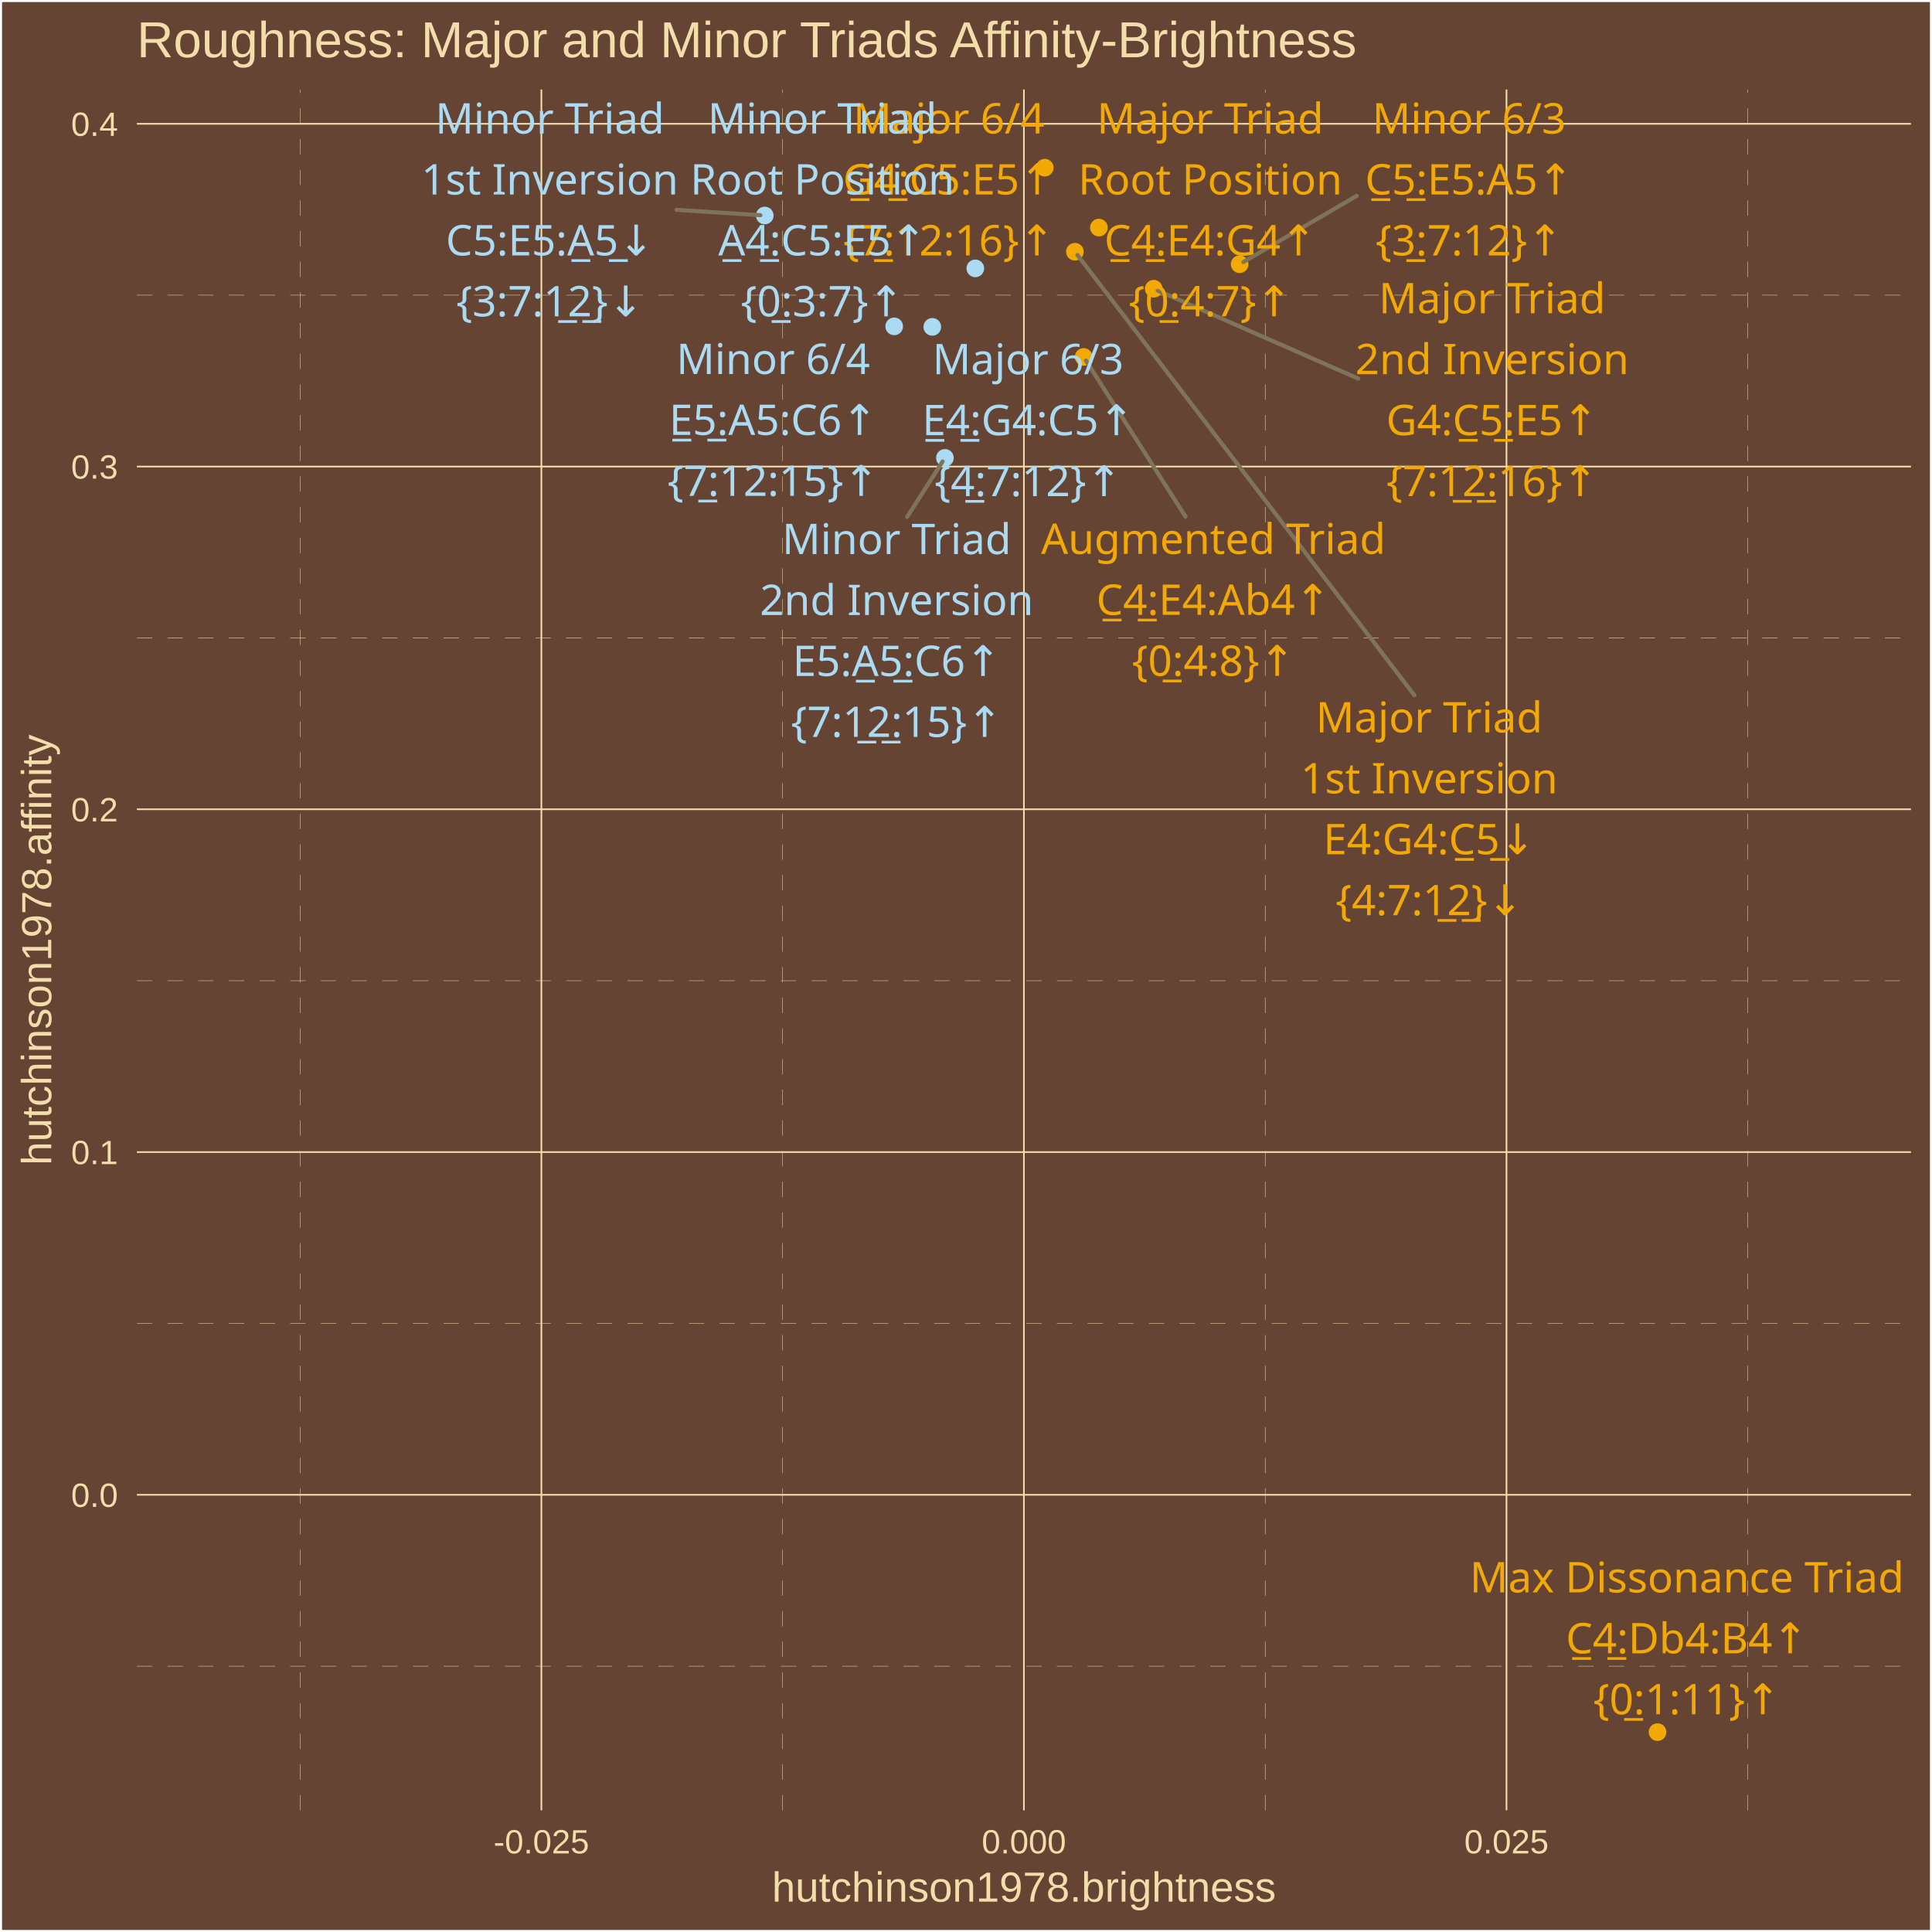
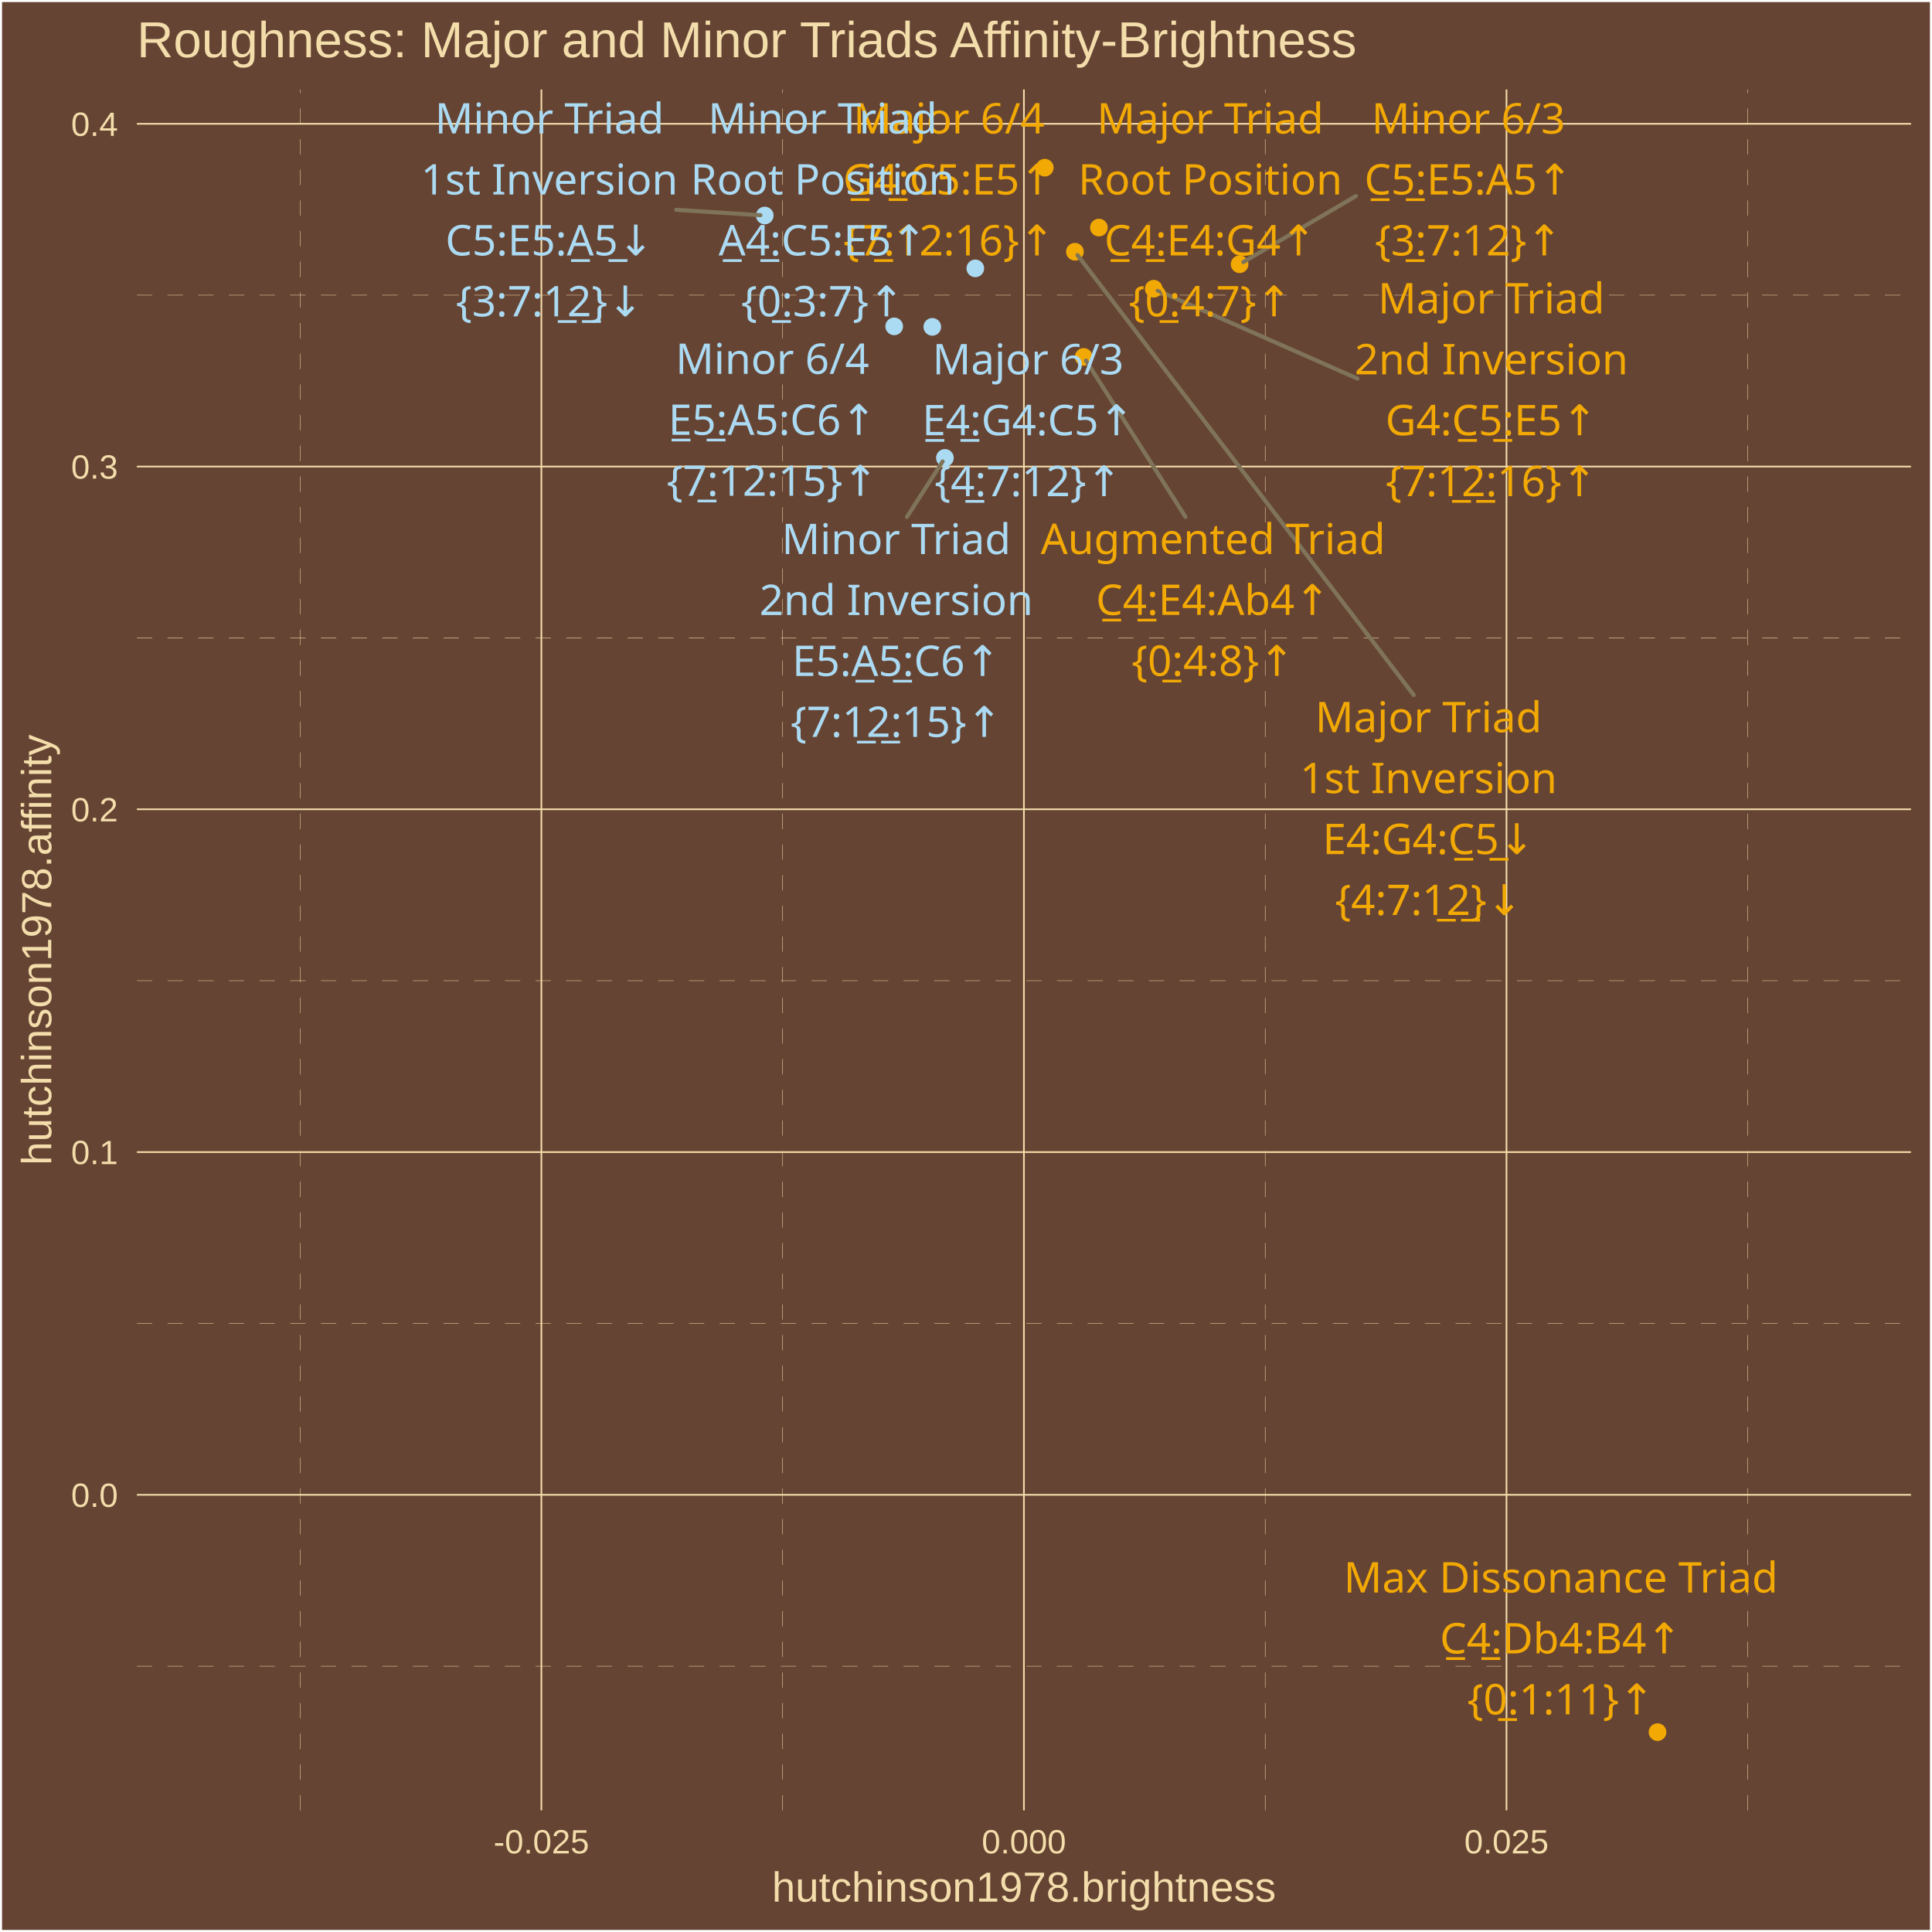
<svg xmlns="http://www.w3.org/2000/svg" class="svglite" width="504.00pt" height="504.00pt" viewBox="0 0 504.00 504.00">
  <defs>
    <style type="text/css">
    .svglite line, .svglite polyline, .svglite polygon, .svglite path, .svglite rect, .svglite circle {
      fill: none;
      stroke: #000000;
      stroke-linecap: round;
      stroke-linejoin: round;
      stroke-miterlimit: 10.00;
    }
    .svglite text {
      white-space: pre;
    }
  </style>
  </defs>
  <rect width="100%" height="100%" style="stroke: none; fill: #664433;" />
  <defs>
    <clipPath id="cpMC4wMHw1MDQuMDB8MC4wMHw1MDQuMDA=">
      <rect x="0.00" y="0.00" width="504.00" height="504.00" />
    </clipPath>
  </defs>
  <g clip-path="url(#cpMC4wMHw1MDQuMDB8MC4wMHw1MDQuMDA=)">
    <rect x="0.00" y="-0" width="504.00" height="504.00" style="stroke-width: 1.07; stroke: #FFFFFF; fill: #664433;" />
  </g>
  <defs>
    <clipPath id="cpMzUuNzF8NDk4LjUyfDIzLjM0fDQ3Mi4yNw==">
      <rect x="35.71" y="23.34" width="462.81" height="448.93" />
    </clipPath>
  </defs>
  <g clip-path="url(#cpMzUuNzF8NDk4LjUyfDIzLjM0fDQ3Mi4yNw==)">
    <rect x="35.71" y="23.34" width="462.81" height="448.93" style="stroke-width: 1.07; stroke: none; fill: #664433;" />
    <polyline points="35.71,434.66 498.52,434.66 " style="stroke-width: 0.11; stroke: #F3DDAB; stroke-dasharray: 4.00,4.00; stroke-linecap: butt;" />
    <polyline points="35.71,345.25 498.52,345.25 " style="stroke-width: 0.11; stroke: #F3DDAB; stroke-dasharray: 4.00,4.00; stroke-linecap: butt;" />
    <polyline points="35.71,255.83 498.52,255.83 " style="stroke-width: 0.11; stroke: #F3DDAB; stroke-dasharray: 4.00,4.00; stroke-linecap: butt;" />
    <polyline points="35.71,166.42 498.52,166.42 " style="stroke-width: 0.11; stroke: #F3DDAB; stroke-dasharray: 4.00,4.00; stroke-linecap: butt;" />
    <polyline points="35.71,77.00 498.52,77.00 " style="stroke-width: 0.11; stroke: #F3DDAB; stroke-dasharray: 4.00,4.00; stroke-linecap: butt;" />
    <polyline points="78.28,472.27 78.28,23.34 " style="stroke-width: 0.11; stroke: #F3DDAB; stroke-dasharray: 4.00,4.00; stroke-linecap: butt;" />
    <polyline points="204.17,472.27 204.17,23.34 " style="stroke-width: 0.11; stroke: #F3DDAB; stroke-dasharray: 4.00,4.00; stroke-linecap: butt;" />
    <polyline points="330.06,472.27 330.06,23.34 " style="stroke-width: 0.11; stroke: #F3DDAB; stroke-dasharray: 4.00,4.00; stroke-linecap: butt;" />
    <polyline points="455.95,472.27 455.95,23.34 " style="stroke-width: 0.11; stroke: #F3DDAB; stroke-dasharray: 4.00,4.00; stroke-linecap: butt;" />
    <polyline points="35.71,389.95 498.52,389.95 " style="stroke-width: 0.43; stroke: #F3DDAB; stroke-linecap: butt;" />
    <polyline points="35.71,300.54 498.52,300.54 " style="stroke-width: 0.43; stroke: #F3DDAB; stroke-linecap: butt;" />
    <polyline points="35.71,211.12 498.52,211.12 " style="stroke-width: 0.43; stroke: #F3DDAB; stroke-linecap: butt;" />
    <polyline points="35.71,121.71 498.52,121.71 " style="stroke-width: 0.43; stroke: #F3DDAB; stroke-linecap: butt;" />
    <polyline points="35.71,32.29 498.52,32.29 " style="stroke-width: 0.43; stroke: #F3DDAB; stroke-linecap: butt;" />
    <polyline points="141.23,472.27 141.23,23.34 " style="stroke-width: 0.43; stroke: #F3DDAB; stroke-linecap: butt;" />
    <polyline points="267.11,472.27 267.11,23.34 " style="stroke-width: 0.43; stroke: #F3DDAB; stroke-linecap: butt;" />
    <polyline points="393.00,472.27 393.00,23.34 " style="stroke-width: 0.43; stroke: #F3DDAB; stroke-linecap: butt;" />
    <circle cx="286.67" cy="59.37" r="1.95" style="stroke-width: 0.71; stroke: #F3A904; fill: #F3A904;" />
    <circle cx="280.41" cy="65.67" r="1.95" style="stroke-width: 0.71; stroke: #F3A904; fill: #F3A904;" />
    <circle cx="300.97" cy="75.32" r="1.95" style="stroke-width: 0.71; stroke: #F3A904; fill: #F3A904;" />
    <circle cx="243.21" cy="85.27" r="1.95" style="stroke-width: 0.71; stroke: #ABDAF3; fill: #ABDAF3;" />
    <circle cx="272.55" cy="43.74" r="1.95" style="stroke-width: 0.71; stroke: #F3A904; fill: #F3A904;" />
    <circle cx="254.43" cy="70.01" r="1.95" style="stroke-width: 0.71; stroke: #ABDAF3; fill: #ABDAF3;" />
    <circle cx="199.50" cy="56.22" r="1.95" style="stroke-width: 0.71; stroke: #ABDAF3; fill: #ABDAF3;" />
    <circle cx="246.50" cy="119.45" r="1.95" style="stroke-width: 0.71; stroke: #ABDAF3; fill: #ABDAF3;" />
    <circle cx="323.38" cy="68.93" r="1.95" style="stroke-width: 0.71; stroke: #F3A904; fill: #F3A904;" />
    <circle cx="233.27" cy="85.14" r="1.95" style="stroke-width: 0.71; stroke: #ABDAF3; fill: #ABDAF3;" />
    <circle cx="282.69" cy="93.11" r="1.95" style="stroke-width: 0.71; stroke: #F3A904; fill: #F3A904;" />
    <circle cx="432.40" cy="451.86" r="1.95" style="stroke-width: 0.71; stroke: #F3A904; fill: #F3A904;" />
-     <line x1="368.96" y1="181.36" x2="281.09" y2="66.55" style="stroke-width: 1.07; stroke: #7F745A;" />
-     <line x1="354.33" y1="98.77" x2="302.00" y2="75.78" style="stroke-width: 1.07; stroke: #7F745A;" />
-     <line x1="176.50" y1="54.74" x2="198.36" y2="56.14" style="stroke-width: 1.07; stroke: #7F745A;" />
-     <line x1="236.64" y1="134.85" x2="245.90" y2="120.39" style="stroke-width: 1.07; stroke: #7F745A;" />
-     <line x1="353.90" y1="51.10" x2="324.36" y2="68.36" style="stroke-width: 1.07; stroke: #7F745A;" />
-     <line x1="309.28" y1="134.80" x2="283.29" y2="94.05" style="stroke-width: 1.07; stroke: #7F745A;" />
-     <text x="315.71" y="34.83" text-anchor="middle" style="font-size: 11.04px;fill: #F3A904; font-family: &quot;Arial Unicode MS&quot;;" textLength="55.77px" lengthAdjust="spacingAndGlyphs">Major Triad</text>
-     <text x="315.71" y="50.73" text-anchor="middle" style="font-size: 11.04px;fill: #F3A904; font-family: &quot;Arial Unicode MS&quot;;" textLength="65.61px" lengthAdjust="spacingAndGlyphs">Root Position</text>
-     <text x="315.71" y="66.63" text-anchor="middle" style="font-size: 11.04px;fill: #F3A904; font-family: &quot;Arial Unicode MS&quot;;" textLength="56.30px" lengthAdjust="spacingAndGlyphs">C̲4̲:E4:G4↑</text>
-     <text x="315.71" y="82.53" text-anchor="middle" style="font-size: 11.04px;fill: #F3A904; font-family: &quot;Arial Unicode MS&quot;;" textLength="39.77px" lengthAdjust="spacingAndGlyphs">{0̲:4:7}↑</text>
-     <text x="372.83" y="191.06" text-anchor="middle" style="font-size: 11.04px;fill: #F3A904; font-family: &quot;Arial Unicode MS&quot;;" textLength="55.77px" lengthAdjust="spacingAndGlyphs">Major Triad</text>
-     <text x="372.83" y="206.96" text-anchor="middle" style="font-size: 11.04px;fill: #F3A904; font-family: &quot;Arial Unicode MS&quot;;" textLength="62.54px" lengthAdjust="spacingAndGlyphs">1st Inversion</text>
-     <text x="372.83" y="222.85" text-anchor="middle" style="font-size: 11.04px;fill: #F3A904; font-family: &quot;Arial Unicode MS&quot;;" textLength="56.30px" lengthAdjust="spacingAndGlyphs">E4:G4:C̲5̲↓</text>
-     <text x="372.83" y="238.75" text-anchor="middle" style="font-size: 11.04px;fill: #F3A904; font-family: &quot;Arial Unicode MS&quot;;" textLength="45.91px" lengthAdjust="spacingAndGlyphs">{4:7:1̲2̲}↓</text>
-     <text x="389.24" y="81.73" text-anchor="middle" style="font-size: 11.04px;fill: #F3A904; font-family: &quot;Arial Unicode MS&quot;;" textLength="55.77px" lengthAdjust="spacingAndGlyphs">Major Triad</text>
-     <text x="389.24" y="97.62" text-anchor="middle" style="font-size: 11.04px;fill: #F3A904; font-family: &quot;Arial Unicode MS&quot;;" textLength="66.23px" lengthAdjust="spacingAndGlyphs">2nd Inversion</text>
-     <text x="389.24" y="113.52" text-anchor="middle" style="font-size: 11.04px;fill: #F3A904; font-family: &quot;Arial Unicode MS&quot;;" textLength="56.30px" lengthAdjust="spacingAndGlyphs">G4:C̲5̲:E5↑</text>
-     <text x="389.24" y="129.42" text-anchor="middle" style="font-size: 11.04px;fill: #F3A904; font-family: &quot;Arial Unicode MS&quot;;" textLength="52.04px" lengthAdjust="spacingAndGlyphs">{7:1̲2̲:16}↑</text>
-     <text x="268.20" y="97.63" text-anchor="middle" style="font-size: 11.04px;fill: #ABDAF3; font-family: &quot;Arial Unicode MS&quot;;" textLength="45.98px" lengthAdjust="spacingAndGlyphs">Major 6/3</text>
-     <text x="268.20" y="113.53" text-anchor="middle" style="font-size: 11.04px;fill: #ABDAF3; font-family: &quot;Arial Unicode MS&quot;;" textLength="56.30px" lengthAdjust="spacingAndGlyphs">E̲4̲:G4:C5↑</text>
-     <text x="268.20" y="129.43" text-anchor="middle" style="font-size: 11.04px;fill: #ABDAF3; font-family: &quot;Arial Unicode MS&quot;;" textLength="45.91px" lengthAdjust="spacingAndGlyphs">{4̲:7:12}↑</text>
-     <text x="247.54" y="34.83" text-anchor="middle" style="font-size: 11.04px;fill: #F3A904; font-family: &quot;Arial Unicode MS&quot;;" textLength="45.98px" lengthAdjust="spacingAndGlyphs">Major 6/4</text>
-     <text x="247.54" y="50.73" text-anchor="middle" style="font-size: 11.04px;fill: #F3A904; font-family: &quot;Arial Unicode MS&quot;;" textLength="56.30px" lengthAdjust="spacingAndGlyphs">G̲4̲:C5:E5↑</text>
-     <text x="247.54" y="66.63" text-anchor="middle" style="font-size: 11.04px;fill: #F3A904; font-family: &quot;Arial Unicode MS&quot;;" textLength="52.04px" lengthAdjust="spacingAndGlyphs">{7̲:12:16}↑</text>
-     <text x="214.51" y="34.83" text-anchor="middle" style="font-size: 11.04px;fill: #ABDAF3; font-family: &quot;Arial Unicode MS&quot;;" textLength="55.77px" lengthAdjust="spacingAndGlyphs">Minor Triad</text>
-     <text x="214.51" y="50.73" text-anchor="middle" style="font-size: 11.04px;fill: #ABDAF3; font-family: &quot;Arial Unicode MS&quot;;" textLength="65.61px" lengthAdjust="spacingAndGlyphs">Root Position</text>
-     <text x="214.51" y="66.63" text-anchor="middle" style="font-size: 11.04px;fill: #ABDAF3; font-family: &quot;Arial Unicode MS&quot;;" textLength="55.08px" lengthAdjust="spacingAndGlyphs">A̲4̲:C5:E5↑</text>
-     <text x="214.51" y="82.53" text-anchor="middle" style="font-size: 11.04px;fill: #ABDAF3; font-family: &quot;Arial Unicode MS&quot;;" textLength="39.77px" lengthAdjust="spacingAndGlyphs">{0̲:3:7}↑</text>
-     <text x="143.43" y="34.84" text-anchor="middle" style="font-size: 11.04px;fill: #ABDAF3; font-family: &quot;Arial Unicode MS&quot;;" textLength="55.77px" lengthAdjust="spacingAndGlyphs">Minor Triad</text>
-     <text x="143.43" y="50.74" text-anchor="middle" style="font-size: 11.04px;fill: #ABDAF3; font-family: &quot;Arial Unicode MS&quot;;" textLength="62.54px" lengthAdjust="spacingAndGlyphs">1st Inversion</text>
-     <text x="143.43" y="66.63" text-anchor="middle" style="font-size: 11.04px;fill: #ABDAF3; font-family: &quot;Arial Unicode MS&quot;;" textLength="55.08px" lengthAdjust="spacingAndGlyphs">C5:E5:A̲5̲↓</text>
-     <text x="143.43" y="82.53" text-anchor="middle" style="font-size: 11.04px;fill: #ABDAF3; font-family: &quot;Arial Unicode MS&quot;;" textLength="45.91px" lengthAdjust="spacingAndGlyphs">{3:7:1̲2̲}↓</text>
-     <text x="233.91" y="144.55" text-anchor="middle" style="font-size: 11.04px;fill: #ABDAF3; font-family: &quot;Arial Unicode MS&quot;;" textLength="55.77px" lengthAdjust="spacingAndGlyphs">Minor Triad</text>
-     <text x="233.91" y="160.45" text-anchor="middle" style="font-size: 11.04px;fill: #ABDAF3; font-family: &quot;Arial Unicode MS&quot;;" textLength="66.23px" lengthAdjust="spacingAndGlyphs">2nd Inversion</text>
-     <text x="233.91" y="176.35" text-anchor="middle" style="font-size: 11.04px;fill: #ABDAF3; font-family: &quot;Arial Unicode MS&quot;;" textLength="55.08px" lengthAdjust="spacingAndGlyphs">E5:A̲5̲:C6↑</text>
-     <text x="233.91" y="192.24" text-anchor="middle" style="font-size: 11.04px;fill: #ABDAF3; font-family: &quot;Arial Unicode MS&quot;;" textLength="52.04px" lengthAdjust="spacingAndGlyphs">{7:1̲2̲:15}↑</text>
-     <text x="383.24" y="34.83" text-anchor="middle" style="font-size: 11.04px;fill: #F3A904; font-family: &quot;Arial Unicode MS&quot;;" textLength="45.98px" lengthAdjust="spacingAndGlyphs">Minor 6/3</text>
-     <text x="383.24" y="50.73" text-anchor="middle" style="font-size: 11.04px;fill: #F3A904; font-family: &quot;Arial Unicode MS&quot;;" textLength="55.08px" lengthAdjust="spacingAndGlyphs">C̲5̲:E5:A5↑</text>
-     <text x="383.24" y="66.63" text-anchor="middle" style="font-size: 11.04px;fill: #F3A904; font-family: &quot;Arial Unicode MS&quot;;" textLength="45.91px" lengthAdjust="spacingAndGlyphs">{3̲:7:12}↑</text>
-     <text x="201.70" y="97.57" text-anchor="middle" style="font-size: 11.04px;fill: #ABDAF3; font-family: &quot;Arial Unicode MS&quot;;" textLength="45.98px" lengthAdjust="spacingAndGlyphs">Minor 6/4</text>
-     <text x="201.70" y="113.46" text-anchor="middle" style="font-size: 11.04px;fill: #ABDAF3; font-family: &quot;Arial Unicode MS&quot;;" textLength="55.08px" lengthAdjust="spacingAndGlyphs">E̲5̲:A5:C6↑</text>
-     <text x="201.70" y="129.36" text-anchor="middle" style="font-size: 11.04px;fill: #ABDAF3; font-family: &quot;Arial Unicode MS&quot;;" textLength="52.04px" lengthAdjust="spacingAndGlyphs">{7̲:12:15}↑</text>
-     <text x="316.53" y="144.50" text-anchor="middle" style="font-size: 11.04px;fill: #F3A904; font-family: &quot;Arial Unicode MS&quot;;" textLength="84.61px" lengthAdjust="spacingAndGlyphs">Augmented Triad</text>
-     <text x="316.53" y="160.40" text-anchor="middle" style="font-size: 11.04px;fill: #F3A904; font-family: &quot;Arial Unicode MS&quot;;" textLength="61.21px" lengthAdjust="spacingAndGlyphs">C̲4̲:E4:Ab4↑</text>
-     <text x="316.53" y="176.30" text-anchor="middle" style="font-size: 11.04px;fill: #F3A904; font-family: &quot;Arial Unicode MS&quot;;" textLength="39.77px" lengthAdjust="spacingAndGlyphs">{0̲:4:8}↑</text>
-     <text x="440.05" y="415.41" text-anchor="middle" style="font-size: 11.04px;fill: #F3A904; font-family: &quot;Arial Unicode MS&quot;;" textLength="109.73px" lengthAdjust="spacingAndGlyphs">Max Dissonance Triad</text>
-     <text x="440.05" y="431.31" text-anchor="middle" style="font-size: 11.04px;fill: #F3A904; font-family: &quot;Arial Unicode MS&quot;;" textLength="61.82px" lengthAdjust="spacingAndGlyphs">C̲4̲:Db4:B4↑</text>
-     <text x="440.05" y="447.20" text-anchor="middle" style="font-size: 11.04px;fill: #F3A904; font-family: &quot;Arial Unicode MS&quot;;" textLength="45.91px" lengthAdjust="spacingAndGlyphs">{0̲:1:11}↑</text>
+     <line x1="368.79" y1="181.31" x2="281.09" y2="66.55" style="stroke-width: 1.07; stroke: #7F745A;" />
+     <line x1="354.13" y1="98.77" x2="302.00" y2="75.78" style="stroke-width: 1.07; stroke: #7F745A;" />
+     <line x1="176.40" y1="54.73" x2="198.36" y2="56.14" style="stroke-width: 1.07; stroke: #7F745A;" />
+     <line x1="236.59" y1="134.85" x2="245.90" y2="120.39" style="stroke-width: 1.07; stroke: #7F745A;" />
+     <line x1="353.72" y1="51.14" x2="324.36" y2="68.36" style="stroke-width: 1.07; stroke: #7F745A;" />
+     <line x1="309.24" y1="134.82" x2="283.29" y2="94.05" style="stroke-width: 1.07; stroke: #7F745A;" />
+     <text x="315.72" y="34.83" text-anchor="middle" style="font-size: 11.04px;fill: #F3A904; font-family: &quot;Arial Unicode MS&quot;;" textLength="55.77px" lengthAdjust="spacingAndGlyphs">Major Triad</text>
+     <text x="315.72" y="50.73" text-anchor="middle" style="font-size: 11.04px;fill: #F3A904; font-family: &quot;Arial Unicode MS&quot;;" textLength="65.61px" lengthAdjust="spacingAndGlyphs">Root Position</text>
+     <text x="315.72" y="66.63" text-anchor="middle" style="font-size: 11.04px;fill: #F3A904; font-family: &quot;Arial Unicode MS&quot;;" textLength="56.30px" lengthAdjust="spacingAndGlyphs">C̲4̲:E4:G4↑</text>
+     <text x="315.72" y="82.53" text-anchor="middle" style="font-size: 11.04px;fill: #F3A904; font-family: &quot;Arial Unicode MS&quot;;" textLength="39.77px" lengthAdjust="spacingAndGlyphs">{0̲:4:7}↑</text>
+     <text x="372.66" y="191.01" text-anchor="middle" style="font-size: 11.04px;fill: #F3A904; font-family: &quot;Arial Unicode MS&quot;;" textLength="55.77px" lengthAdjust="spacingAndGlyphs">Major Triad</text>
+     <text x="372.66" y="206.91" text-anchor="middle" style="font-size: 11.04px;fill: #F3A904; font-family: &quot;Arial Unicode MS&quot;;" textLength="62.54px" lengthAdjust="spacingAndGlyphs">1st Inversion</text>
+     <text x="372.66" y="222.81" text-anchor="middle" style="font-size: 11.04px;fill: #F3A904; font-family: &quot;Arial Unicode MS&quot;;" textLength="56.30px" lengthAdjust="spacingAndGlyphs">E4:G4:C̲5̲↓</text>
+     <text x="372.66" y="238.70" text-anchor="middle" style="font-size: 11.04px;fill: #F3A904; font-family: &quot;Arial Unicode MS&quot;;" textLength="45.91px" lengthAdjust="spacingAndGlyphs">{4:7:1̲2̲}↓</text>
+     <text x="389.04" y="81.75" text-anchor="middle" style="font-size: 11.04px;fill: #F3A904; font-family: &quot;Arial Unicode MS&quot;;" textLength="55.77px" lengthAdjust="spacingAndGlyphs">Major Triad</text>
+     <text x="389.04" y="97.65" text-anchor="middle" style="font-size: 11.04px;fill: #F3A904; font-family: &quot;Arial Unicode MS&quot;;" textLength="66.23px" lengthAdjust="spacingAndGlyphs">2nd Inversion</text>
+     <text x="389.04" y="113.54" text-anchor="middle" style="font-size: 11.04px;fill: #F3A904; font-family: &quot;Arial Unicode MS&quot;;" textLength="56.30px" lengthAdjust="spacingAndGlyphs">G4:C̲5̲:E5↑</text>
+     <text x="389.04" y="129.44" text-anchor="middle" style="font-size: 11.04px;fill: #F3A904; font-family: &quot;Arial Unicode MS&quot;;" textLength="52.04px" lengthAdjust="spacingAndGlyphs">{7:1̲2̲:16}↑</text>
+     <text x="268.20" y="97.65" text-anchor="middle" style="font-size: 11.04px;fill: #ABDAF3; font-family: &quot;Arial Unicode MS&quot;;" textLength="45.98px" lengthAdjust="spacingAndGlyphs">Major 6/3</text>
+     <text x="268.20" y="113.54" text-anchor="middle" style="font-size: 11.04px;fill: #ABDAF3; font-family: &quot;Arial Unicode MS&quot;;" textLength="56.30px" lengthAdjust="spacingAndGlyphs">E̲4̲:G4:C5↑</text>
+     <text x="268.20" y="129.44" text-anchor="middle" style="font-size: 11.04px;fill: #ABDAF3; font-family: &quot;Arial Unicode MS&quot;;" textLength="45.91px" lengthAdjust="spacingAndGlyphs">{4̲:7:12}↑</text>
+     <text x="247.56" y="34.83" text-anchor="middle" style="font-size: 11.04px;fill: #F3A904; font-family: &quot;Arial Unicode MS&quot;;" textLength="45.98px" lengthAdjust="spacingAndGlyphs">Major 6/4</text>
+     <text x="247.56" y="50.73" text-anchor="middle" style="font-size: 11.04px;fill: #F3A904; font-family: &quot;Arial Unicode MS&quot;;" textLength="56.30px" lengthAdjust="spacingAndGlyphs">G̲4̲:C5:E5↑</text>
+     <text x="247.56" y="66.63" text-anchor="middle" style="font-size: 11.04px;fill: #F3A904; font-family: &quot;Arial Unicode MS&quot;;" textLength="52.04px" lengthAdjust="spacingAndGlyphs">{7̲:12:16}↑</text>
+     <text x="214.60" y="34.83" text-anchor="middle" style="font-size: 11.04px;fill: #ABDAF3; font-family: &quot;Arial Unicode MS&quot;;" textLength="55.77px" lengthAdjust="spacingAndGlyphs">Minor Triad</text>
+     <text x="214.60" y="50.73" text-anchor="middle" style="font-size: 11.04px;fill: #ABDAF3; font-family: &quot;Arial Unicode MS&quot;;" textLength="65.61px" lengthAdjust="spacingAndGlyphs">Root Position</text>
+     <text x="214.60" y="66.63" text-anchor="middle" style="font-size: 11.04px;fill: #ABDAF3; font-family: &quot;Arial Unicode MS&quot;;" textLength="55.08px" lengthAdjust="spacingAndGlyphs">A̲4̲:C5:E5↑</text>
+     <text x="214.60" y="82.53" text-anchor="middle" style="font-size: 11.04px;fill: #ABDAF3; font-family: &quot;Arial Unicode MS&quot;;" textLength="39.77px" lengthAdjust="spacingAndGlyphs">{0̲:3:7}↑</text>
+     <text x="143.33" y="34.83" text-anchor="middle" style="font-size: 11.04px;fill: #ABDAF3; font-family: &quot;Arial Unicode MS&quot;;" textLength="55.77px" lengthAdjust="spacingAndGlyphs">Minor Triad</text>
+     <text x="143.33" y="50.73" text-anchor="middle" style="font-size: 11.04px;fill: #ABDAF3; font-family: &quot;Arial Unicode MS&quot;;" textLength="62.54px" lengthAdjust="spacingAndGlyphs">1st Inversion</text>
+     <text x="143.33" y="66.63" text-anchor="middle" style="font-size: 11.04px;fill: #ABDAF3; font-family: &quot;Arial Unicode MS&quot;;" textLength="55.08px" lengthAdjust="spacingAndGlyphs">C5:E5:A̲5̲↓</text>
+     <text x="143.33" y="82.53" text-anchor="middle" style="font-size: 11.04px;fill: #ABDAF3; font-family: &quot;Arial Unicode MS&quot;;" textLength="45.91px" lengthAdjust="spacingAndGlyphs">{3:7:1̲2̲}↓</text>
+     <text x="233.80" y="144.55" text-anchor="middle" style="font-size: 11.04px;fill: #ABDAF3; font-family: &quot;Arial Unicode MS&quot;;" textLength="55.77px" lengthAdjust="spacingAndGlyphs">Minor Triad</text>
+     <text x="233.80" y="160.45" text-anchor="middle" style="font-size: 11.04px;fill: #ABDAF3; font-family: &quot;Arial Unicode MS&quot;;" textLength="66.23px" lengthAdjust="spacingAndGlyphs">2nd Inversion</text>
+     <text x="233.80" y="176.34" text-anchor="middle" style="font-size: 11.04px;fill: #ABDAF3; font-family: &quot;Arial Unicode MS&quot;;" textLength="55.08px" lengthAdjust="spacingAndGlyphs">E5:A̲5̲:C6↑</text>
+     <text x="233.80" y="192.24" text-anchor="middle" style="font-size: 11.04px;fill: #ABDAF3; font-family: &quot;Arial Unicode MS&quot;;" textLength="52.04px" lengthAdjust="spacingAndGlyphs">{7:1̲2̲:15}↑</text>
+     <text x="383.06" y="34.84" text-anchor="middle" style="font-size: 11.04px;fill: #F3A904; font-family: &quot;Arial Unicode MS&quot;;" textLength="45.98px" lengthAdjust="spacingAndGlyphs">Minor 6/3</text>
+     <text x="383.06" y="50.74" text-anchor="middle" style="font-size: 11.04px;fill: #F3A904; font-family: &quot;Arial Unicode MS&quot;;" textLength="55.08px" lengthAdjust="spacingAndGlyphs">C̲5̲:E5:A5↑</text>
+     <text x="383.06" y="66.64" text-anchor="middle" style="font-size: 11.04px;fill: #F3A904; font-family: &quot;Arial Unicode MS&quot;;" textLength="45.91px" lengthAdjust="spacingAndGlyphs">{3̲:7:12}↑</text>
+     <text x="201.49" y="97.54" text-anchor="middle" style="font-size: 11.04px;fill: #ABDAF3; font-family: &quot;Arial Unicode MS&quot;;" textLength="45.98px" lengthAdjust="spacingAndGlyphs">Minor 6/4</text>
+     <text x="201.49" y="113.44" text-anchor="middle" style="font-size: 11.04px;fill: #ABDAF3; font-family: &quot;Arial Unicode MS&quot;;" textLength="55.08px" lengthAdjust="spacingAndGlyphs">E̲5̲:A5:C6↑</text>
+     <text x="201.49" y="129.34" text-anchor="middle" style="font-size: 11.04px;fill: #ABDAF3; font-family: &quot;Arial Unicode MS&quot;;" textLength="52.04px" lengthAdjust="spacingAndGlyphs">{7̲:12:15}↑</text>
+     <text x="316.44" y="144.52" text-anchor="middle" style="font-size: 11.04px;fill: #F3A904; font-family: &quot;Arial Unicode MS&quot;;" textLength="84.61px" lengthAdjust="spacingAndGlyphs">Augmented Triad</text>
+     <text x="316.44" y="160.41" text-anchor="middle" style="font-size: 11.04px;fill: #F3A904; font-family: &quot;Arial Unicode MS&quot;;" textLength="61.21px" lengthAdjust="spacingAndGlyphs">C̲4̲:E4:Ab4↑</text>
+     <text x="316.44" y="176.31" text-anchor="middle" style="font-size: 11.04px;fill: #F3A904; font-family: &quot;Arial Unicode MS&quot;;" textLength="39.77px" lengthAdjust="spacingAndGlyphs">{0̲:4:8}↑</text>
+     <text x="407.17" y="415.44" text-anchor="middle" style="font-size: 11.04px;fill: #F3A904; font-family: &quot;Arial Unicode MS&quot;;" textLength="109.73px" lengthAdjust="spacingAndGlyphs">Max Dissonance Triad</text>
+     <text x="407.17" y="431.33" text-anchor="middle" style="font-size: 11.04px;fill: #F3A904; font-family: &quot;Arial Unicode MS&quot;;" textLength="61.82px" lengthAdjust="spacingAndGlyphs">C̲4̲:Db4:B4↑</text>
+     <text x="407.17" y="447.23" text-anchor="middle" style="font-size: 11.04px;fill: #F3A904; font-family: &quot;Arial Unicode MS&quot;;" textLength="45.91px" lengthAdjust="spacingAndGlyphs">{0̲:1:11}↑</text>
  </g>
  <g clip-path="url(#cpMC4wMHw1MDQuMDB8MC4wMHw1MDQuMDA=)">
    <text x="30.78" y="393.11" text-anchor="end" style="font-size: 8.80px;fill: #F3DDAB; font-family: &quot;Arial&quot;;" textLength="12.23px" lengthAdjust="spacingAndGlyphs">0.0</text>
    <text x="30.78" y="303.69" text-anchor="end" style="font-size: 8.80px;fill: #F3DDAB; font-family: &quot;Arial&quot;;" textLength="12.23px" lengthAdjust="spacingAndGlyphs">0.1</text>
    <text x="30.78" y="214.28" text-anchor="end" style="font-size: 8.80px;fill: #F3DDAB; font-family: &quot;Arial&quot;;" textLength="12.23px" lengthAdjust="spacingAndGlyphs">0.2</text>
    <text x="30.78" y="124.86" text-anchor="end" style="font-size: 8.80px;fill: #F3DDAB; font-family: &quot;Arial&quot;;" textLength="12.23px" lengthAdjust="spacingAndGlyphs">0.3</text>
    <text x="30.78" y="35.45" text-anchor="end" style="font-size: 8.80px;fill: #F3DDAB; font-family: &quot;Arial&quot;;" textLength="12.23px" lengthAdjust="spacingAndGlyphs">0.4</text>
    <text x="141.23" y="483.50" text-anchor="middle" style="font-size: 8.80px;fill: #F3DDAB; font-family: &quot;Arial&quot;;" textLength="24.96px" lengthAdjust="spacingAndGlyphs">-0.025</text>
    <text x="267.11" y="483.50" text-anchor="middle" style="font-size: 8.80px;fill: #F3DDAB; font-family: &quot;Arial&quot;;" textLength="22.02px" lengthAdjust="spacingAndGlyphs">0.000</text>
    <text x="393.00" y="483.50" text-anchor="middle" style="font-size: 8.80px;fill: #F3DDAB; font-family: &quot;Arial&quot;;" textLength="22.02px" lengthAdjust="spacingAndGlyphs">0.025</text>
    <text x="267.11" y="496.09" text-anchor="middle" style="font-size: 11.00px;fill: #F3DDAB; font-family: &quot;Arial&quot;;" textLength="131.51px" lengthAdjust="spacingAndGlyphs">hutchinson1978.brightness</text>
    <text transform="translate(13.37,247.80) rotate(-90)" text-anchor="middle" style="font-size: 11.00px;fill: #F3DDAB; font-family: &quot;Arial&quot;;" textLength="112.53px" lengthAdjust="spacingAndGlyphs">hutchinson1978.affinity</text>
    <text x="35.71" y="14.94" style="font-size: 13.20px;fill: #F3DDAB; font-family: &quot;Arial&quot;;" textLength="319.65px" lengthAdjust="spacingAndGlyphs">Roughness: Major and Minor Triads Affinity-Brightness</text>
  </g>
</svg>
